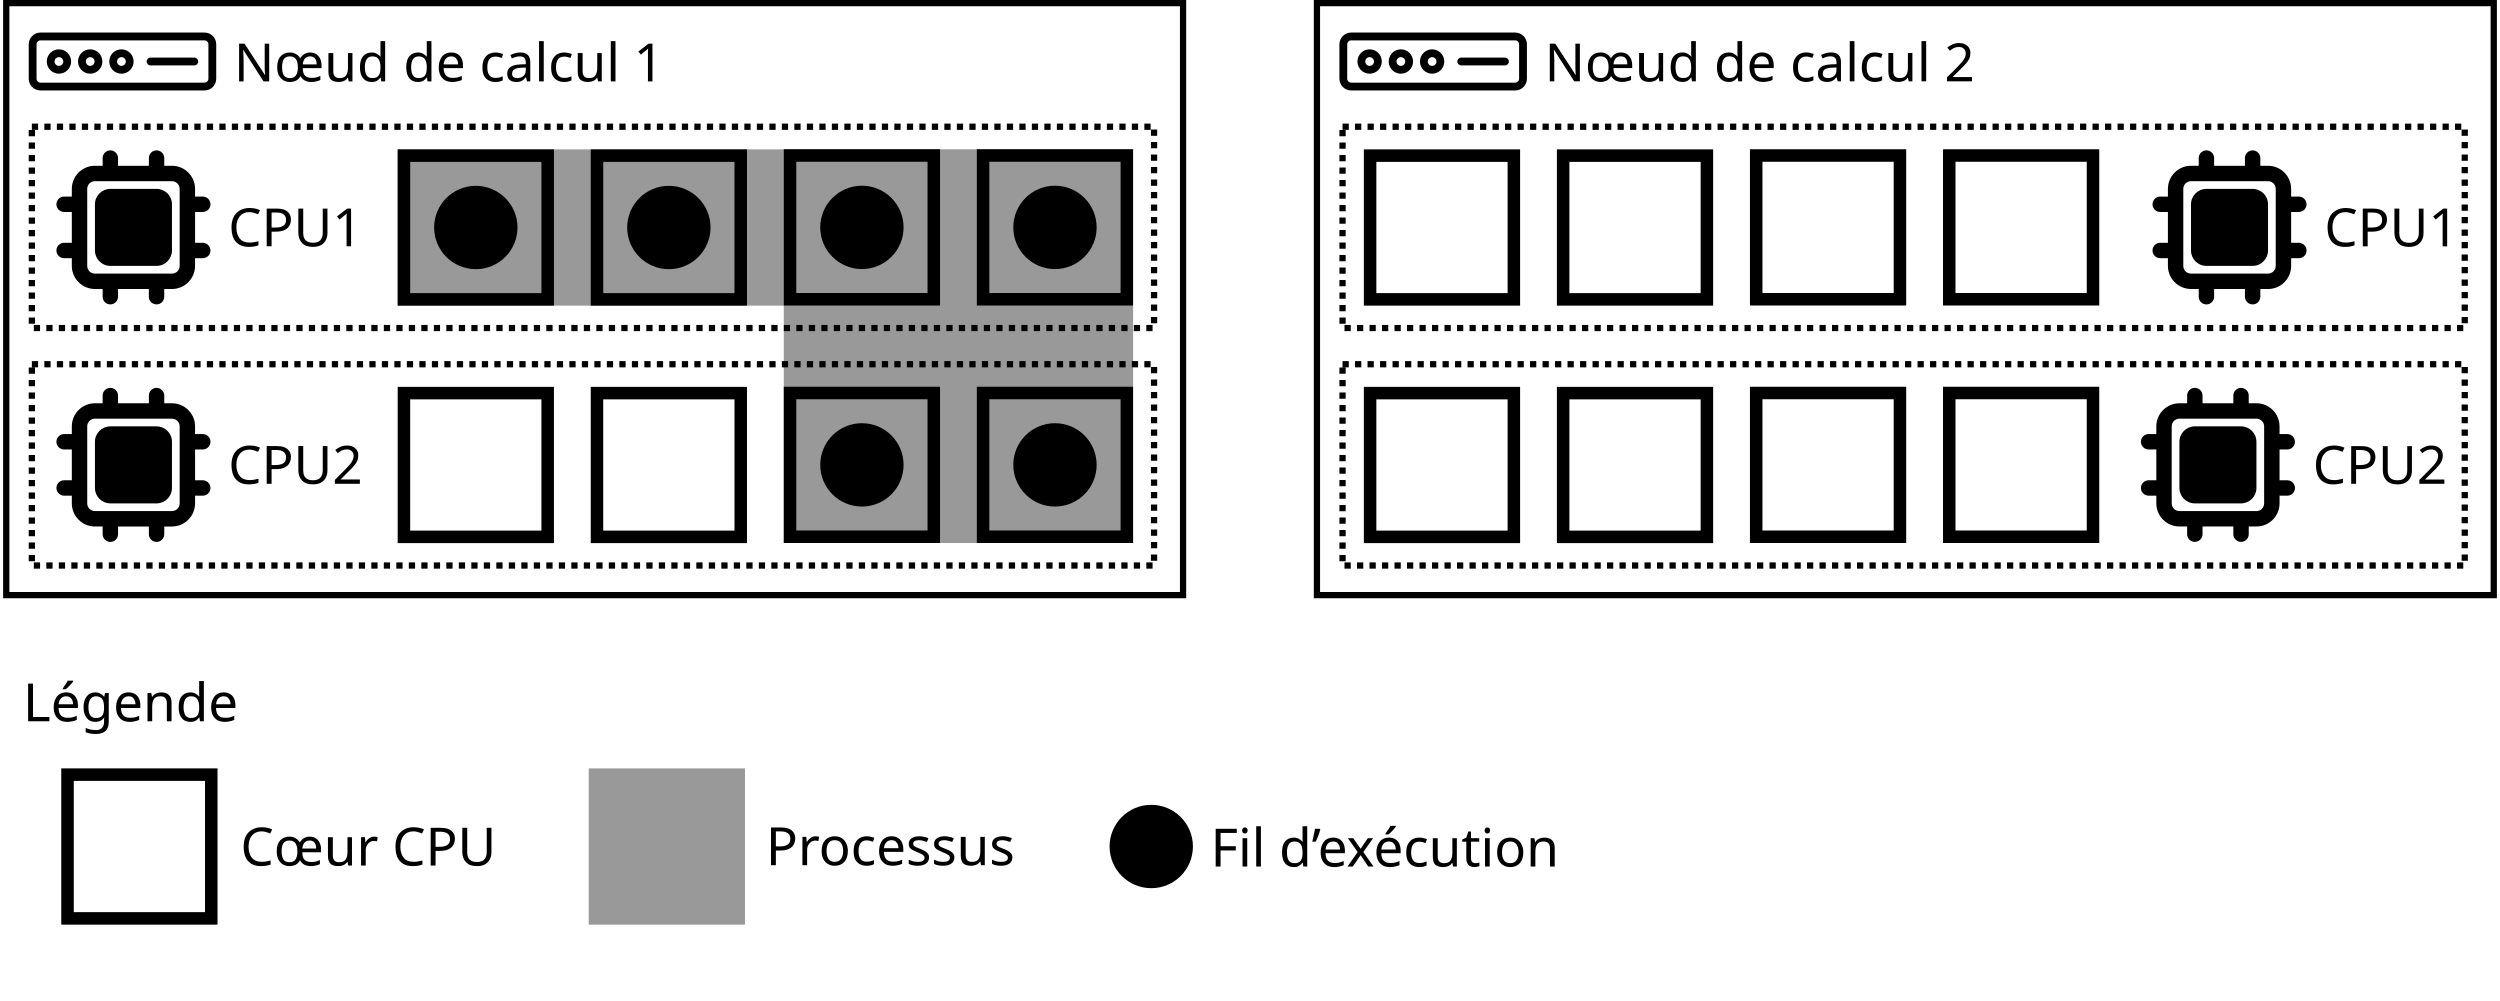
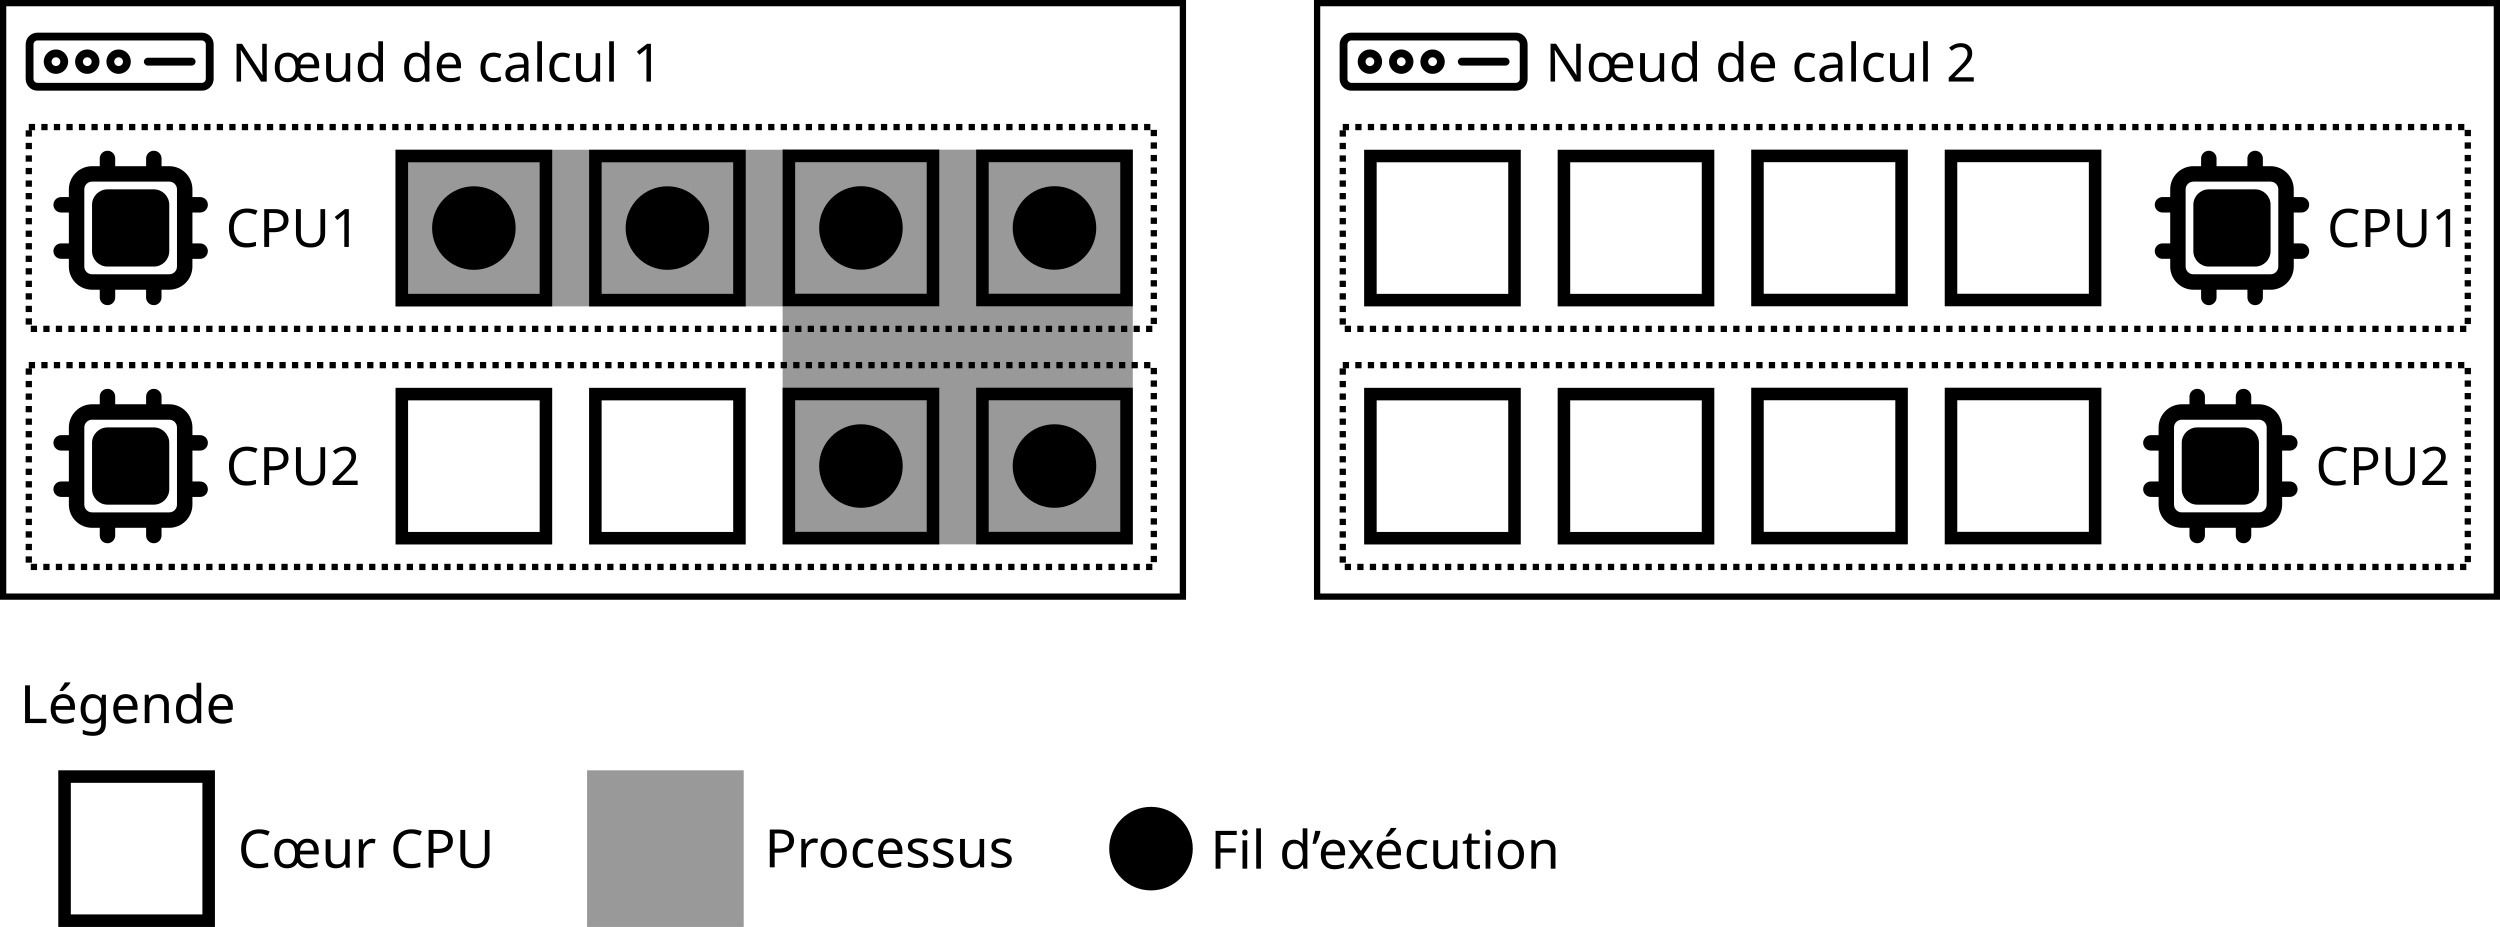
- <svg xmlns="http://www.w3.org/2000/svg" width="200mm" height="80mm" viewBox="0 0 200 80" version="1.1" id="svg5" xml:space="preserve">
+ <svg xmlns="http://www.w3.org/2000/svg" width="199.5mm" height="73.971mm" viewBox="0 0 199.5 73.971" version="1.1" id="svg5" xml:space="preserve">
  <defs id="defs2" />
-   <g id="layer1">
+   <g id="layer1" transform="translate(-0.25)">
    <rect style="fill:#999999;fill-opacity:1;stroke:none;stroke-width:1;stroke-dasharray:none;stroke-opacity:1" id="rect234-36-7-5-5-6-1-7" width="27.944" height="31.499" x="62.703" y="11.941" />
    <rect style="fill:#999999;fill-opacity:1;stroke:none;stroke-width:1;stroke-dasharray:none;stroke-opacity:1" id="rect234-36-7-5-5-6-1-7-4" width="31.244" height="12.5" x="31.815" y="11.95" />
    <rect style="fill:none;stroke:#000000;stroke-width:1;stroke-dasharray:none;stroke-dashoffset:0;stroke-opacity:1" id="rect234-36-7-2" width="11.5" height="11.5" x="78.647" y="31.44" />
    <rect style="fill:none;stroke:#000000;stroke-width:1;stroke-dasharray:none;stroke-opacity:1" id="rect234-36-7-5" width="11.5" height="11.5" x="63.203" y="12.441" />
    <rect style="fill:none;stroke:#000000;stroke-width:0.5;stroke-dasharray:none;stroke-opacity:1" id="rect234" width="94.145" height="47.36" x="0.5" y="0.25" />
    <rect style="fill:none;stroke:#000000;stroke-width:0.5;stroke-linecap:butt;stroke-linejoin:round;stroke-dasharray:0.5, 0.5;stroke-dashoffset:0;stroke-opacity:1" id="rect234-36" width="89.777" height="16.104" x="2.548" y="10.139" />
    <rect style="fill:none;stroke:#000000;stroke-width:1;stroke-linecap:butt;stroke-linejoin:miter;stroke-dasharray:none;stroke-dashoffset:0;stroke-opacity:1" id="rect234-36-7" width="11.5" height="11.5" x="78.647" y="12.441" />
    <rect style="fill:none;stroke:#000000;stroke-width:1;stroke-dasharray:none;stroke-opacity:1" id="rect234-36-7-3" width="11.5" height="11.5" x="47.759" y="12.45" />
    <rect style="fill:none;stroke:#000000;stroke-width:1;stroke-dasharray:none;stroke-opacity:1" id="rect234-36-7-5-5" width="11.5" height="11.5" x="32.315" y="12.45" />
    <g id="g8181" transform="translate(0,0.4880213)">
      <text xml:space="preserve" style="font-size:4.233px;font-family:sans-serif;-inkscape-font-specification:sans-serif;font-variant-ligatures:historical-ligatures;font-variant-numeric:proportional-nums;fill:none;stroke:#000000;stroke-width:1;stroke-dasharray:none;stroke-opacity:1" x="18.722" y="6.02" id="text898">
        <tspan id="tspan896" style="font-size:4.233px;fill:#000000;fill-opacity:1;stroke:none;stroke-width:1" x="18.722" y="6.02">Nœud de calcul 1</tspan>
      </text>
      <g id="g5325" transform="matrix(0.4636102,0,0,0.4636102,-64.95785,-56.55337)" style="stroke-width:2.157">
        <path style="stroke:none;stroke-width:0.571;stroke-opacity:1" id="path1555-4" d="m 175.403,126.55 h -28.31 c -1.115,0 -2.022,0.907 -2.022,2.022 v 5.948 c 0,1.115 0.907,2.022 2.022,2.022 h 28.31 c 1.115,0 2.022,-0.907 2.022,-2.022 v -5.948 c 0,-1.115 -0.907,-2.022 -2.022,-2.022 z m 0.674,7.97 c 0,0.372 -0.302,0.674 -0.674,0.674 h -28.31 c -0.372,0 -0.674,-0.302 -0.674,-0.674 v -5.948 c 0,-0.372 0.302,-0.674 0.674,-0.674 h 28.31 c 0.372,0 0.674,0.302 0.674,0.674 z" />
        <path style="stroke-width:0.571" id="path1557-5" d="m 150.284,129.445 c -1.159,0 -2.102,0.943 -2.102,2.101 0,1.159 0.943,2.101 2.102,2.101 1.159,0 2.101,-0.943 2.101,-2.101 0,-1.159 -0.943,-2.101 -2.101,-2.101 z m 0,2.854 c -0.415,0 -0.754,-0.338 -0.754,-0.753 0,-0.415 0.338,-0.753 0.754,-0.753 0.415,0 0.753,0.338 0.753,0.753 0,0.415 -0.338,0.753 -0.753,0.753 z" />
        <path style="stroke-width:0.571" id="path1559-2" d="m 155.677,129.445 c -1.159,0 -2.102,0.943 -2.102,2.101 0,1.159 0.943,2.101 2.102,2.101 1.159,0 2.101,-0.943 2.101,-2.101 0,-1.159 -0.943,-2.101 -2.101,-2.101 z m 0,2.854 c -0.415,0 -0.754,-0.338 -0.754,-0.753 0,-0.415 0.338,-0.753 0.754,-0.753 0.415,0 0.753,0.338 0.753,0.753 0,0.415 -0.338,0.753 -0.753,0.753 z" />
        <path style="stroke-width:0.571" id="path1561-5" d="m 161.069,129.445 c -1.159,0 -2.102,0.943 -2.102,2.101 0,1.159 0.943,2.101 2.102,2.101 1.159,0 2.101,-0.943 2.101,-2.101 0,-1.159 -0.943,-2.101 -2.101,-2.101 z m 0,2.854 c -0.415,0 -0.754,-0.338 -0.754,-0.753 0,-0.415 0.338,-0.753 0.754,-0.753 0.415,0 0.753,0.338 0.753,0.753 0,0.415 -0.338,0.753 -0.753,0.753 z" />
        <path style="stroke-width:0.571" id="path1563-4" d="m 173.639,130.873 h -7.545 c -0.373,0 -0.674,0.301 -0.674,0.674 0,0.373 0.301,0.674 0.674,0.674 h 7.545 c 0.373,0 0.674,-0.301 0.674,-0.674 0,-0.373 -0.301,-0.674 -0.674,-0.674 z" />
      </g>
    </g>
    <text xml:space="preserve" style="font-size:4.233px;font-family:sans-serif;-inkscape-font-specification:sans-serif;font-variant-ligatures:historical-ligatures;font-variant-numeric:proportional-nums;fill:none;stroke:#000000;stroke-width:1;stroke-dasharray:none;stroke-opacity:1" x="123.577" y="6.508" id="text898-5">
      <tspan id="tspan896-3" style="font-size:4.233px;fill:#000000;fill-opacity:1;stroke:none;stroke-width:1" x="123.577" y="6.508">Nœud de calcul 2</tspan>
    </text>
    <g id="g5325-8" transform="matrix(0.4636102,0,0,0.4636102,39.89675,-56.06535)" style="stroke-width:2.157">
      <path style="stroke:none;stroke-width:0.571;stroke-opacity:1" id="path1555-4-8" d="m 175.403,126.55 h -28.31 c -1.115,0 -2.022,0.907 -2.022,2.022 v 5.948 c 0,1.115 0.907,2.022 2.022,2.022 h 28.31 c 1.115,0 2.022,-0.907 2.022,-2.022 v -5.948 c 0,-1.115 -0.907,-2.022 -2.022,-2.022 z m 0.674,7.97 c 0,0.372 -0.302,0.674 -0.674,0.674 h -28.31 c -0.372,0 -0.674,-0.302 -0.674,-0.674 v -5.948 c 0,-0.372 0.302,-0.674 0.674,-0.674 h 28.31 c 0.372,0 0.674,0.302 0.674,0.674 z" />
      <path style="stroke-width:0.571" id="path1557-5-3" d="m 150.284,129.445 c -1.159,0 -2.102,0.943 -2.102,2.101 0,1.159 0.943,2.101 2.102,2.101 1.159,0 2.101,-0.943 2.101,-2.101 0,-1.159 -0.943,-2.101 -2.101,-2.101 z m 0,2.854 c -0.415,0 -0.754,-0.338 -0.754,-0.753 0,-0.415 0.338,-0.753 0.754,-0.753 0.415,0 0.753,0.338 0.753,0.753 0,0.415 -0.338,0.753 -0.753,0.753 z" />
      <path style="stroke-width:0.571" id="path1559-2-1" d="m 155.677,129.445 c -1.159,0 -2.102,0.943 -2.102,2.101 0,1.159 0.943,2.101 2.102,2.101 1.159,0 2.101,-0.943 2.101,-2.101 0,-1.159 -0.943,-2.101 -2.101,-2.101 z m 0,2.854 c -0.415,0 -0.754,-0.338 -0.754,-0.753 0,-0.415 0.338,-0.753 0.754,-0.753 0.415,0 0.753,0.338 0.753,0.753 0,0.415 -0.338,0.753 -0.753,0.753 z" />
      <path style="stroke-width:0.571" id="path1561-5-8" d="m 161.069,129.445 c -1.159,0 -2.102,0.943 -2.102,2.101 0,1.159 0.943,2.101 2.102,2.101 1.159,0 2.101,-0.943 2.101,-2.101 0,-1.159 -0.943,-2.101 -2.101,-2.101 z m 0,2.854 c -0.415,0 -0.754,-0.338 -0.754,-0.753 0,-0.415 0.338,-0.753 0.754,-0.753 0.415,0 0.753,0.338 0.753,0.753 0,0.415 -0.338,0.753 -0.753,0.753 z" />
      <path style="stroke-width:0.571" id="path1563-4-9" d="m 173.639,130.873 h -7.545 c -0.373,0 -0.674,0.301 -0.674,0.674 0,0.373 0.301,0.674 0.674,0.674 h 7.545 c 0.373,0 0.674,-0.301 0.674,-0.674 0,-0.373 -0.301,-0.674 -0.674,-0.674 z" />
    </g>
    <text xml:space="preserve" style="font-size:4.233px;font-family:sans-serif;-inkscape-font-specification:sans-serif;font-variant-ligatures:historical-ligatures;font-variant-numeric:proportional-nums;fill:none;stroke:#000000;stroke-width:1;stroke-dasharray:none;stroke-opacity:1" x="18.253" y="19.702" id="text898-3-2">
      <tspan id="tspan896-5-9" style="font-size:4.233px;fill:#000000;fill-opacity:1;stroke:none;stroke-width:1" x="18.253" y="19.702">CPU1</tspan>
    </text>
    <text xml:space="preserve" style="font-size:4.233px;font-family:sans-serif;-inkscape-font-specification:sans-serif;font-variant-ligatures:historical-ligatures;font-variant-numeric:proportional-nums;fill:none;stroke:#000000;stroke-width:1;stroke-dasharray:none;stroke-opacity:1" x="1.845" y="57.7" id="text898-3-2-6-7">
      <tspan id="tspan896-5-9-3-6" style="font-size:4.233px;fill:#000000;fill-opacity:1;stroke:none;stroke-width:1" x="1.845" y="57.7">Légende</tspan>
    </text>
    <path d="m 16.222,19.423 h -0.616 v -2.465 h 0.616 c 0.341,0 0.616,-0.276 0.616,-0.616 0,-0.34 -0.276,-0.616 -0.616,-0.616 h -0.616 v -0.615 c 0,-1.02 -0.829,-1.849 -1.849,-1.849 h -0.616 l 5.77e-4,-0.616 c 0,-0.34 -0.276,-0.616 -0.616,-0.616 -0.341,0 -0.616,0.276 -0.616,0.616 v 0.616 H 9.442 l 5.77e-4,-0.616 c 0,-0.34 -0.276,-0.616 -0.616,-0.616 -0.34,0 -0.616,0.276 -0.616,0.616 v 0.616 H 7.594 c -1.02,0 -1.849,0.829 -1.849,1.849 v 0.616 l -0.616,-5.78e-4 c -0.34,0 -0.616,0.276 -0.616,0.616 0,0.34 0.276,0.616 0.616,0.616 h 0.616 v 2.465 l -0.616,-5.77e-4 c -0.34,0 -0.616,0.276 -0.616,0.616 0,0.341 0.276,0.616 0.616,0.616 h 0.616 v 0.616 c 0,1.02 0.829,1.849 1.849,1.849 h 0.616 v 0.616 c 0,0.341 0.276,0.616 0.616,0.616 0.34,0 0.616,-0.276 0.616,-0.616 v -0.616 h 2.465 v 0.616 c 0,0.341 0.276,0.616 0.616,0.616 0.341,0 0.616,-0.276 0.616,-0.616 v -0.616 h 0.616 c 1.02,0 1.849,-0.829 1.849,-1.849 V 20.656 h 0.616 c 0.341,0 0.616,-0.276 0.616,-0.616 -0.002,-0.341 -0.277,-0.616 -0.618,-0.616 z m -1.849,1.849 c 0,0.34 -0.276,0.616 -0.616,0.616 H 7.594 c -0.34,0 -0.616,-0.276 -0.616,-0.616 v -6.162 c 0,-0.34 0.277,-0.616 0.616,-0.616 h 6.163 c 0.34,0 0.616,0.277 0.616,0.616 z m -0.616,-4.93 v 3.698 c 0,0.679 -0.553,1.232 -1.232,1.232 H 8.827 c -0.68,0 -1.232,-0.553 -1.232,-1.232 v -3.698 c 0,-0.68 0.553,-1.232 1.232,-1.232 h 3.698 c 0.679,0 1.232,0.552 1.232,1.232 z" id="path962" style="stroke-width:0.265" />
    <rect style="fill:none;stroke:#000000;stroke-width:0.5;stroke-dasharray:0.5, 0.5;stroke-dashoffset:0;stroke-opacity:1" id="rect234-36-6" width="89.777" height="16.104" x="2.548" y="29.138" />
    <rect style="fill:none;stroke:#000000;stroke-width:1;stroke-dasharray:none;stroke-dashoffset:0;stroke-opacity:1" id="rect234-36-7-5-9" width="11.5" height="11.5" x="63.203" y="31.44" />
    <rect style="fill:none;stroke:#000000;stroke-width:1;stroke-dasharray:none;stroke-dashoffset:0;stroke-opacity:1" id="rect234-36-7-3-1" width="11.5" height="11.5" x="47.759" y="31.449" />
    <rect style="fill:none;stroke:#000000;stroke-width:1;stroke-dasharray:none;stroke-dashoffset:0;stroke-opacity:1" id="rect234-36-7-5-5-2" width="11.5" height="11.5" x="32.315" y="31.449" />
    <g id="g8646" transform="translate(2.645833)">
      <text xml:space="preserve" style="font-size:4.233px;font-family:sans-serif;-inkscape-font-specification:sans-serif;font-variant-ligatures:historical-ligatures;font-variant-numeric:proportional-nums;fill:none;stroke:#000000;stroke-width:1;stroke-dasharray:none;stroke-opacity:1" x="16.582" y="69.246" id="text898-3-2-6">
        <tspan id="tspan896-5-9-3" style="font-size:4.233px;fill:#000000;fill-opacity:1;stroke:none;stroke-width:1" x="16.582" y="69.246">Cœur CPU</tspan>
      </text>
      <rect style="fill:none;stroke:#000000;stroke-width:1;stroke-dasharray:none;stroke-dashoffset:0;stroke-opacity:1" id="rect234-36-7-5-5-2-1" width="11.5" height="11.5" x="2.756" y="61.971" />
    </g>
    <text xml:space="preserve" style="font-size:4.233px;font-family:sans-serif;-inkscape-font-specification:sans-serif;font-variant-ligatures:historical-ligatures;font-variant-numeric:proportional-nums;fill:none;stroke:#000000;stroke-width:1;stroke-dasharray:1, 1;stroke-dashoffset:0;stroke-opacity:1" x="18.253" y="38.701" id="text898-3-2-0">
      <tspan id="tspan896-5-9-9" style="font-size:4.233px;fill:#000000;fill-opacity:1;stroke:none;stroke-width:1;stroke-dasharray:1, 1;stroke-dashoffset:0" x="18.253" y="38.701">CPU2</tspan>
    </text>
    <path d="m 16.222,38.422 h -0.616 v -2.465 h 0.616 c 0.341,0 0.616,-0.276 0.616,-0.616 0,-0.34 -0.276,-0.616 -0.616,-0.616 h -0.616 v -0.615 c 0,-1.02 -0.829,-1.849 -1.849,-1.849 h -0.616 l 5.77e-4,-0.616 c 0,-0.34 -0.276,-0.616 -0.616,-0.616 -0.341,0 -0.616,0.276 -0.616,0.616 v 0.616 H 9.442 l 5.77e-4,-0.616 c 0,-0.34 -0.276,-0.616 -0.616,-0.616 -0.34,0 -0.616,0.276 -0.616,0.616 v 0.616 H 7.594 c -1.02,0 -1.849,0.829 -1.849,1.849 v 0.616 l -0.616,-5.78e-4 c -0.34,0 -0.616,0.276 -0.616,0.616 0,0.34 0.276,0.616 0.616,0.616 h 0.616 v 2.465 L 5.129,38.422 c -0.34,0 -0.616,0.276 -0.616,0.616 0,0.341 0.276,0.616 0.616,0.616 h 0.616 v 0.616 c 0,1.02 0.829,1.849 1.849,1.849 H 8.211 V 42.736 c 0,0.341 0.276,0.616 0.616,0.616 0.34,0 0.616,-0.276 0.616,-0.616 V 42.12 H 11.909 V 42.736 c 0,0.341 0.276,0.616 0.616,0.616 0.341,0 0.616,-0.276 0.616,-0.616 v -0.616 h 0.616 c 1.02,0 1.849,-0.829 1.849,-1.849 v -0.616 h 0.616 c 0.341,0 0.616,-0.276 0.616,-0.616 -0.002,-0.341 -0.277,-0.616 -0.618,-0.616 z m -1.849,1.849 c 0,0.34 -0.276,0.616 -0.616,0.616 H 7.594 c -0.34,0 -0.616,-0.276 -0.616,-0.616 v -6.162 c 0,-0.34 0.277,-0.616 0.616,-0.616 h 6.163 c 0.34,0 0.616,0.277 0.616,0.616 z m -0.616,-4.93 v 3.698 c 0,0.679 -0.553,1.232 -1.232,1.232 H 8.827 c -0.68,0 -1.232,-0.553 -1.232,-1.232 v -3.698 c 0,-0.68 0.553,-1.232 1.232,-1.232 h 3.698 c 0.679,0 1.232,0.552 1.232,1.232 z" id="path962-3" style="stroke-width:0.265;stroke-dasharray:1, 1;stroke-dashoffset:0" />
    <g id="g8641" transform="translate(44.8424,-13.66859)">
      <text xml:space="preserve" style="font-size:4.233px;font-family:sans-serif;-inkscape-font-specification:sans-serif;font-variant-ligatures:historical-ligatures;font-variant-numeric:proportional-nums;fill:none;stroke:#000000;stroke-width:1;stroke-dasharray:none;stroke-opacity:1" x="16.429" y="82.88" id="text898-3-2-6-2">
        <tspan id="tspan896-5-9-3-0" style="font-size:4.233px;fill:#000000;fill-opacity:1;stroke:none;stroke-width:1" x="16.429" y="82.88">Processus</tspan>
      </text>
      <rect style="fill:#999999;fill-opacity:1;stroke:none;stroke-width:1;stroke-dasharray:none;stroke-opacity:1" id="rect234-36-7-5-5-6-0-6" width="12.5" height="12.5" x="-87.64" y="2.256" transform="rotate(-90)" />
    </g>
    <g id="g8673" transform="translate(1.043601)">
      <text xml:space="preserve" style="font-size:4.233px;font-family:sans-serif;-inkscape-font-specification:sans-serif;font-variant-ligatures:historical-ligatures;font-variant-numeric:proportional-nums;fill:none;stroke:#000000;stroke-width:1;stroke-dasharray:none;stroke-opacity:1" x="95.804" y="69.321" id="text898-3-2-6-2-5">
        <tspan id="tspan896-5-9-3-0-4" style="font-size:4.233px;fill:#000000;fill-opacity:1;stroke:none;stroke-width:1" x="95.804" y="69.321">Fil d’exécution</tspan>
      </text>
      <circle style="fill:#000000;fill-opacity:1;stroke:none;stroke-width:1;stroke-dasharray:none;stroke-dashoffset:0" id="path1306-0-5" cx="91.056" cy="67.721" r="3.334" />
    </g>
    <circle style="fill:#000000;fill-opacity:1;stroke:none;stroke-width:1;stroke-dasharray:none;stroke-dashoffset:0" id="path1306-0-5-5-6" cx="68.953" cy="18.191" r="3.334" />
    <circle style="fill:#000000;fill-opacity:1;stroke:none;stroke-width:1;stroke-dasharray:none;stroke-dashoffset:0" id="path1306-0-5-5-6-3" cx="53.509" cy="18.2" r="3.334" />
    <circle style="fill:#000000;fill-opacity:1;stroke:none;stroke-width:1;stroke-dasharray:none;stroke-dashoffset:0" id="path1306-0-5-5-9" cx="84.397" cy="18.191" r="3.334" />
    <circle style="fill:#000000;fill-opacity:1;stroke:none;stroke-width:1;stroke-dasharray:none;stroke-dashoffset:0" id="path1306-0-5-5-9-3" cx="84.397" cy="37.19" r="3.334" />
    <circle style="fill:#000000;fill-opacity:1;stroke:none;stroke-width:1;stroke-dasharray:none;stroke-dashoffset:0" id="path1306-0-5-5-9-3-6" cx="68.953" cy="37.19" r="3.334" />
    <rect style="fill:none;stroke:#000000;stroke-width:0.5;stroke-dasharray:none;stroke-opacity:1" id="rect234-5" width="94.145" height="47.36" x="105.355" y="0.25" />
    <rect style="fill:none;stroke:#000000;stroke-width:0.5;stroke-linecap:butt;stroke-linejoin:round;stroke-dasharray:0.5, 0.5;stroke-dashoffset:0;stroke-opacity:1" id="rect234-36-4" width="89.777" height="16.104" x="107.403" y="10.139" />
    <rect style="fill:none;stroke:#000000;stroke-width:1;stroke-linecap:butt;stroke-linejoin:miter;stroke-dasharray:none;stroke-dashoffset:0;stroke-opacity:1" id="rect234-36-7-7" width="11.5" height="11.5" x="155.94" y="12.441" />
    <rect style="fill:none;stroke:#000000;stroke-width:1;stroke-dasharray:none;stroke-opacity:1" id="rect234-36-7-5-4" width="11.5" height="11.5" x="140.496" y="12.441" />
    <rect style="fill:none;stroke:#000000;stroke-width:1;stroke-dasharray:none;stroke-opacity:1" id="rect234-36-7-3-4" width="11.5" height="11.5" x="125.052" y="12.45" />
    <rect style="fill:none;stroke:#000000;stroke-width:1;stroke-dasharray:none;stroke-opacity:1" id="rect234-36-7-5-5-3" width="11.5" height="11.5" x="109.608" y="12.45" />
    <g id="g4828" transform="translate(62.83063,-6.920312)">
      <text xml:space="preserve" style="font-size:4.233px;font-family:sans-serif;-inkscape-font-specification:sans-serif;font-variant-ligatures:historical-ligatures;font-variant-numeric:proportional-nums;fill:none;stroke:#000000;stroke-width:1;stroke-dasharray:none;stroke-opacity:1" x="123.108" y="26.623" id="text898-3-2-1">
        <tspan id="tspan896-5-9-4" style="font-size:4.233px;fill:#000000;fill-opacity:1;stroke:none;stroke-width:1" x="123.108" y="26.623">CPU1</tspan>
      </text>
      <path d="m 121.076,26.343 h -0.616 v -2.465 h 0.616 c 0.341,0 0.616,-0.276 0.616,-0.616 0,-0.34 -0.276,-0.616 -0.616,-0.616 h -0.616 v -0.615 c 0,-1.02 -0.829,-1.849 -1.849,-1.849 h -0.616 l 5.8e-4,-0.616 c 0,-0.34 -0.276,-0.616 -0.616,-0.616 -0.341,0 -0.616,0.276 -0.616,0.616 v 0.616 h -2.465 l 5.7e-4,-0.616 c 0,-0.34 -0.276,-0.616 -0.616,-0.616 -0.34,0 -0.616,0.276 -0.616,0.616 v 0.616 h -0.616 c -1.02,0 -1.849,0.829 -1.849,1.849 v 0.616 l -0.616,-5.78e-4 c -0.34,0 -0.616,0.276 -0.616,0.616 0,0.34 0.276,0.616 0.616,0.616 h 0.616 v 2.465 l -0.616,-5.77e-4 c -0.34,0 -0.616,0.276 -0.616,0.616 0,0.341 0.276,0.616 0.616,0.616 h 0.616 v 0.616 c 0,1.02 0.829,1.849 1.849,1.849 h 0.616 V 30.658 c 0,0.341 0.276,0.616 0.616,0.616 0.34,0 0.616,-0.276 0.616,-0.616 v -0.616 h 2.465 V 30.658 c 0,0.341 0.276,0.616 0.616,0.616 0.341,0 0.616,-0.276 0.616,-0.616 v -0.616 h 0.616 c 1.02,0 1.849,-0.829 1.849,-1.849 v -0.616 h 0.616 c 0.341,0 0.616,-0.276 0.616,-0.616 -0.002,-0.341 -0.277,-0.616 -0.618,-0.616 z m -1.849,1.849 c 0,0.34 -0.276,0.616 -0.616,0.616 h -6.162 c -0.34,0 -0.616,-0.276 -0.616,-0.616 v -6.162 c 0,-0.34 0.277,-0.616 0.616,-0.616 h 6.163 c 0.34,0 0.616,0.277 0.616,0.616 z m -0.616,-4.93 v 3.698 c 0,0.679 -0.553,1.232 -1.232,1.232 h -3.698 c -0.68,0 -1.232,-0.553 -1.232,-1.232 v -3.698 c 0,-0.68 0.553,-1.232 1.232,-1.232 h 3.698 c 0.679,0 1.232,0.552 1.232,1.232 z" id="path962-9" style="stroke-width:0.265" />
    </g>
    <rect style="fill:none;stroke:#000000;stroke-width:0.5;stroke-dasharray:0.5, 0.5;stroke-dashoffset:0;stroke-opacity:1" id="rect234-36-6-2" width="89.777" height="16.104" x="107.403" y="29.138" />
    <rect style="fill:none;stroke:#000000;stroke-width:1;stroke-dasharray:none;stroke-dashoffset:0;stroke-opacity:1" id="rect234-36-7-2-0" width="11.5" height="11.5" x="155.94" y="31.44" />
    <rect style="fill:none;stroke:#000000;stroke-width:1;stroke-dasharray:none;stroke-dashoffset:0;stroke-opacity:1" id="rect234-36-7-5-9-6" width="11.5" height="11.5" x="140.496" y="31.44" />
    <rect style="fill:none;stroke:#000000;stroke-width:1;stroke-dasharray:none;stroke-dashoffset:0;stroke-opacity:1" id="rect234-36-7-3-1-8" width="11.5" height="11.5" x="125.052" y="31.449" />
    <rect style="fill:none;stroke:#000000;stroke-width:1;stroke-dasharray:none;stroke-dashoffset:0;stroke-opacity:1" id="rect234-36-7-5-5-2-9" width="11.5" height="11.5" x="109.608" y="31.449" />
    <g id="g4833" transform="translate(61.90353,-6.920312)">
      <text xml:space="preserve" style="font-size:4.233px;font-family:sans-serif;-inkscape-font-specification:sans-serif;font-variant-ligatures:historical-ligatures;font-variant-numeric:proportional-nums;fill:none;stroke:#000000;stroke-width:1;stroke-dasharray:1, 1;stroke-dashoffset:0;stroke-opacity:1" x="123.108" y="45.622" id="text898-3-2-0-2">
        <tspan id="tspan896-5-9-9-6" style="font-size:4.233px;fill:#000000;fill-opacity:1;stroke:none;stroke-width:1;stroke-dasharray:1, 1;stroke-dashoffset:0" x="123.108" y="45.622">CPU2</tspan>
      </text>
      <path d="m 121.076,45.342 h -0.616 V 42.877 h 0.616 c 0.341,0 0.616,-0.276 0.616,-0.616 0,-0.34 -0.276,-0.616 -0.616,-0.616 h -0.616 v -0.615 c 0,-1.02 -0.829,-1.849 -1.849,-1.849 h -0.616 l 5.8e-4,-0.616 c 0,-0.34 -0.276,-0.616 -0.616,-0.616 -0.341,0 -0.616,0.276 -0.616,0.616 v 0.616 h -2.465 l 5.7e-4,-0.616 c 0,-0.34 -0.276,-0.616 -0.616,-0.616 -0.34,0 -0.616,0.276 -0.616,0.616 v 0.616 h -0.616 c -1.02,0 -1.849,0.829 -1.849,1.849 v 0.616 l -0.616,-5.78e-4 c -0.34,0 -0.616,0.276 -0.616,0.616 0,0.34 0.276,0.616 0.616,0.616 h 0.616 v 2.465 l -0.616,-5.77e-4 c -0.34,0 -0.616,0.276 -0.616,0.616 0,0.341 0.276,0.616 0.616,0.616 h 0.616 v 0.616 c 0,1.02 0.829,1.849 1.849,1.849 h 0.616 v 0.616 c 0,0.341 0.276,0.616 0.616,0.616 0.34,0 0.616,-0.276 0.616,-0.616 v -0.616 h 2.465 v 0.616 c 0,0.341 0.276,0.616 0.616,0.616 0.341,0 0.616,-0.276 0.616,-0.616 v -0.616 h 0.616 c 1.02,0 1.849,-0.829 1.849,-1.849 v -0.616 h 0.616 c 0.341,0 0.616,-0.276 0.616,-0.616 -0.002,-0.341 -0.277,-0.616 -0.618,-0.616 z m -1.849,1.849 c 0,0.34 -0.276,0.616 -0.616,0.616 h -6.162 c -0.34,0 -0.616,-0.276 -0.616,-0.616 v -6.162 c 0,-0.34 0.277,-0.616 0.616,-0.616 h 6.163 c 0.34,0 0.616,0.277 0.616,0.616 z m -0.616,-4.93 v 3.698 c 0,0.679 -0.553,1.232 -1.232,1.232 h -3.698 c -0.68,0 -1.232,-0.553 -1.232,-1.232 V 42.261 c 0,-0.68 0.553,-1.232 1.232,-1.232 h 3.698 c 0.679,0 1.232,0.552 1.232,1.232 z" id="path962-3-6" style="stroke-width:0.265;stroke-dasharray:1, 1;stroke-dashoffset:0" />
    </g>
    <circle style="fill:#000000;fill-opacity:1;stroke:none;stroke-width:1;stroke-dasharray:none;stroke-dashoffset:0" id="path1306-0-5-5-6-33" cx="38.065" cy="18.2" r="3.334" />
  </g>
</svg>
